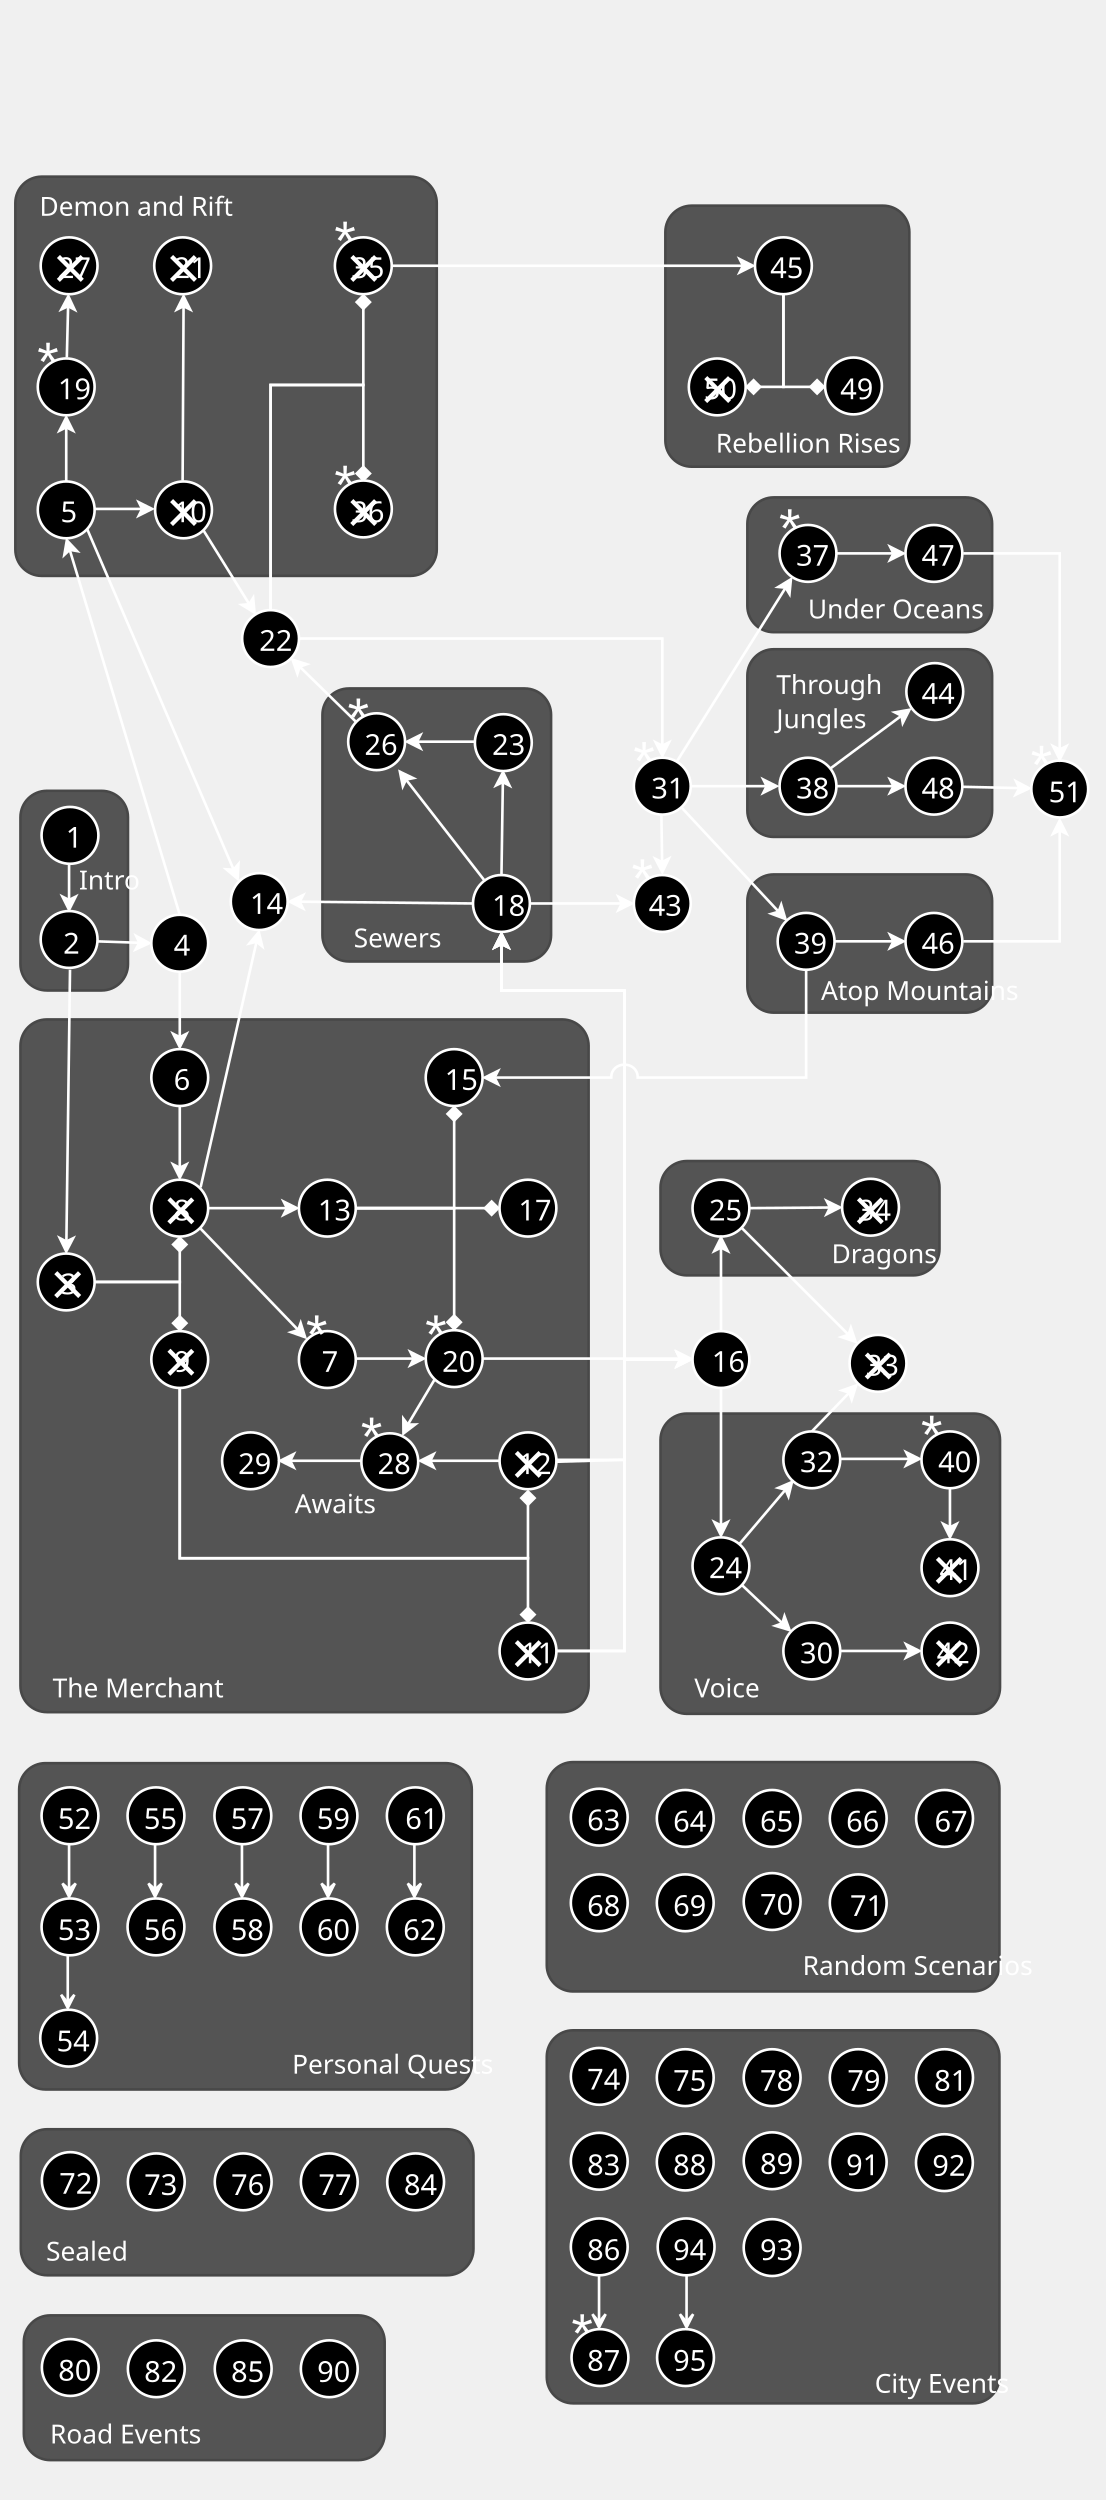
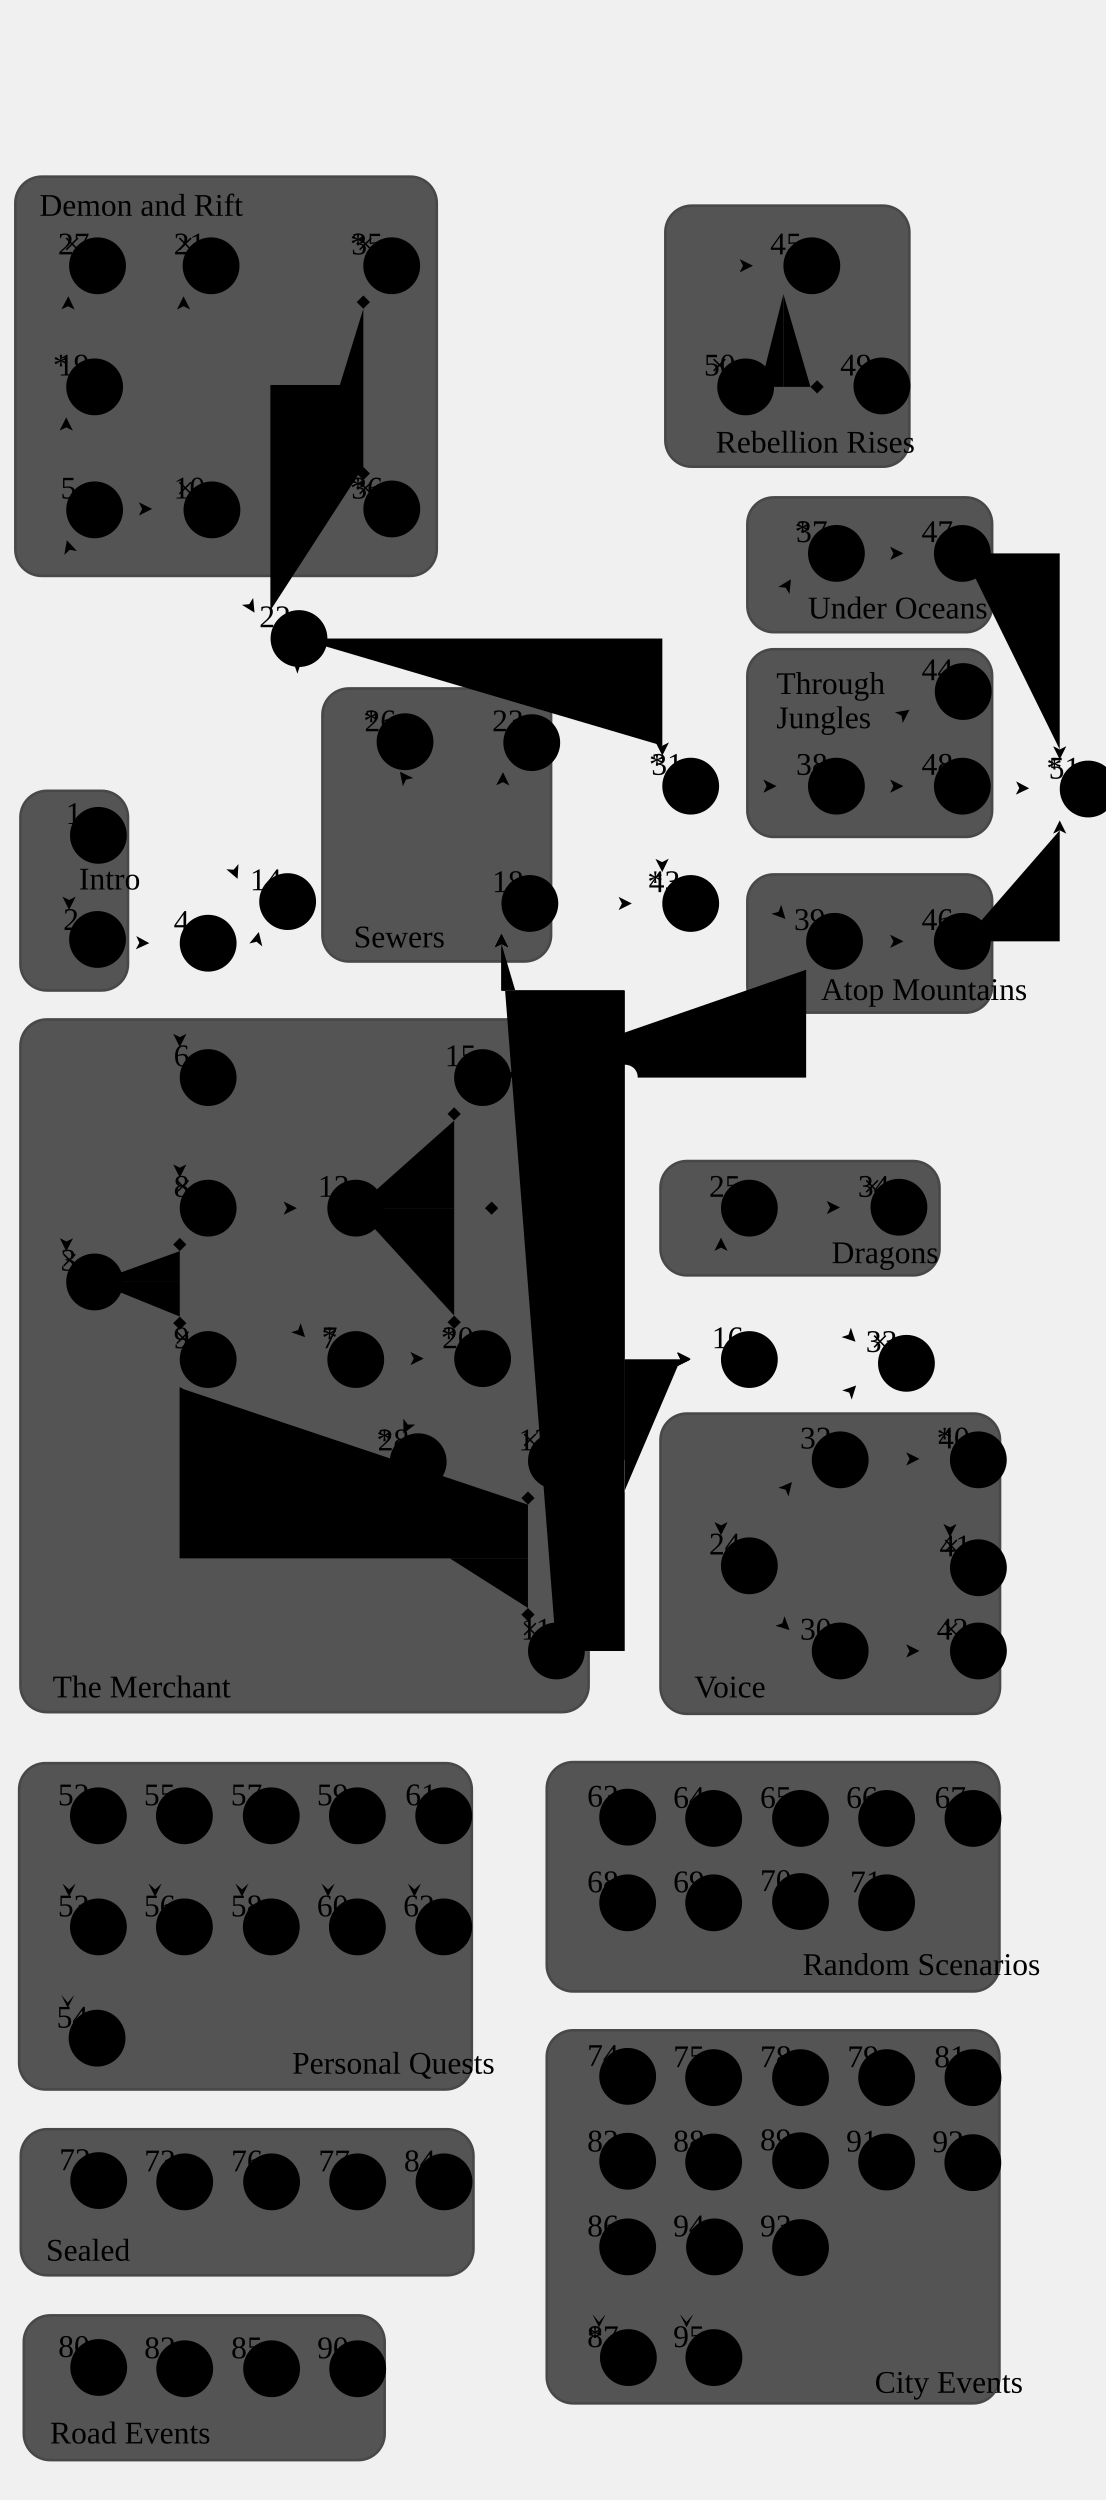
<svg xmlns="http://www.w3.org/2000/svg" version="1.1" width="420pt" viewBox="0 -60 420 950" style="width:100%;">
-   <style>
-         text { font-family: Arial, sans-serif; fill: #fff; }
-         text.label { font-family: 'Pirata One', 'Nyala', sans-serif; font-size: 10px; }
- 
-         circle.node { fill: #000; stroke:#fff; transform: translate(-10.8px, 0); }
-         circle.node + text {
-         font-family: 'Pirata One', 'Nyala', sans-serif; font-size: 11px; transform: translate(0px, 9px);
-         }
-         circle.node ~ .blocked { font-size: 23px; transform: translate(-4px, 13px); }
-         circle.node ~ .required { font-size: 21px; transform: translate(-6px, 2px); }
- 
-         .line { fill: none; }
-         .arrow { fill: #fff; }
-         .line, .arrow { stroke: #fff; }
- 
-         .scenario { cursor: pointer; }
-     </style>
  <g id="chapter1" class="chapter">
    <rect width="40.843" height="75.852" x="7.78" y="240.521" rx="10" ry="10" stroke="#000" fill="#111" opacity="0.7" />
    <text class="label" x="30" y="278">Intro</text>
  </g>
  <g id="chapter2" class="chapter">
    <rect width="215.886" height="263.212" x="7.78" y="327.394" rx="10" ry="10" stroke="#000" fill="#111" opacity="0.7" />
    <text class="label" x="20" y="585">The Merchant</text>
    <text class="label" x="112" y="515">Awaits</text>
  </g>
  <g id="chapter3" class="chapter">
    <rect width="160.131" height="151.703" x="5.835" y="7.131" rx="10" ry="10" stroke="#000" fill="#111" opacity="0.7" />
    <text class="label" x="15" y="22">Demon and Rift</text>
  </g>
  <g id="chapter4" class="chapter">
    <rect width="86.873" height="103.729" x="122.53" y="201.623" rx="10" ry="10" stroke="#000" fill="#111" opacity="0.7" />
    <text class="label" x="134.403" y="300">Sewers</text>
  </g>
  <g id="chapter5" class="chapter">
    <rect width="92.708" height="99.191" x="252.839" y="18.153" rx="10" ry="10" stroke="#000" fill="#111" opacity="0.7" />
    <text class="label" x="272" y="112">Rebellion Rises</text>
  </g>
  <g id="chapter6" class="chapter">
    <rect width="93" height="51.216" x="284" y="129.013" rx="10" ry="10" stroke="#000" fill="#111" opacity="0.7" />
    <text class="label" x="307" y="175">Under Oceans</text>
  </g>
  <g id="chapter7" class="chapter">
    <rect width="93" height="71.314" x="284" y="186.712" rx="10" ry="10" stroke="#000" fill="#111" opacity="0.7" />
    <text class="label" x="295" y="203.716">Through</text>
    <text class="label" x="295" y="216.716">Jungles</text>
  </g>
  <g id="chapter8" class="chapter">
    <rect width="93" height="52.513" x="284" y="272.288" rx="10" ry="10" stroke="#000" fill="#111" opacity="0.7" />
    <text class="label" x="312" y="320">Atop Mountains</text>
  </g>
  <g id="chapter9" class="chapter">
    <rect width="106" height="43.436" x="251" y="381.203" rx="10" ry="10" stroke="#000" fill="#111" opacity="0.7" />
    <text class="label" x="316" y="420">Dragons</text>
  </g>
  <g id="chapter10" class="chapter">
    <rect width="129" height="114.102" x="251" y="477.153" rx="10" ry="10" stroke="#000" fill="#111" opacity="0.7" />
    <text class="label" x="263.839" y="585">Voice</text>
  </g>
  <g id="edge46-51" class="edge edge46">
    <path class="line" d="M 366.017 297.704 L 402.691 297.704 L 402.691 255.543" />
    <path class="arrow" d="M 402.691 251.768 L 405.208 256.802 L 402.691 255.543 L 400.174 256.802 L 402.691 251.768 Z" />
  </g>
  <g id="edge1-2" class="edge edge1">
    <path class="line" d="M 26.247 268.221 L 26.247 281.977" />
    <path class="arrow" d="M 26.247 285.752 L 23.73 280.719 L 26.247 281.977 L 28.764 280.719 L 26.247 285.752 Z" />
  </g>
  <g id="node1" class="scenario">
    <circle cx="37.393" cy="257.435" r="10.8" class="node" />
    <text x="25" y="253.12">1</text>
  </g>
  <g id="edge2-4" class="edge edge2">
    <path class="line" d="M 37.033 297.718 L 52.954 298.265" />
    <path class="arrow" d="M 56.722 298.394 L 51.609 300.738 L 52.954 298.265 L 51.782 295.705 L 56.722 298.394 Z" />
  </g>
  <g id="edge2-3" class="edge edge2">
    <path class="line" d="M 26.606 308.49 L 25.226 411.773" />
    <path class="arrow" d="M 25.175 415.548 L 22.73 410.486 L 25.226 411.773 L 27.764 410.551 L 25.175 415.548 Z" />
  </g>
  <g id="node2" class="scenario">
    <circle cx="37.06" cy="296.998" r="10.8" class="node" />
    <text x="24" y="293.389">2</text>
  </g>
  <g id="edge4-6" class="edge edge4">
    <path class="line" d="M 68.314 309.209 L 68.314 334.111" />
    <path class="arrow" d="M 68.314 337.886 L 65.797 332.853 L 68.314 334.111 L 70.83 332.853 L 68.314 337.886 Z" />
  </g>
  <g id="node4" class="scenario">
    <circle cx="79.1" cy="298.423" r="10.8" class="node" />
    <text x="66" y="294.108">4</text>
  </g>
  <g id="edge3-8" class="edge edge3">
    <path class="line" d="M 35.955 427.14 L 68.314 427.14 L 68.314 415.426" />
    <path class="arrow" d="M 68.314 410.392 L 70.83 412.909 L 68.314 415.426 L 65.797 412.909 L 68.314 410.392 Z" />
  </g>
  <g id="edge3-9" class="edge edge3">
    <path class="line" d="M 35.955 427.14 L 68.314 427.14 L 68.314 440.292" />
    <path class="arrow" d="M 68.314 445.326 L 65.797 442.809 L 68.314 440.292 L 70.83 442.809 L 68.314 445.326 Z" />
  </g>
  <g id="node3" class="scenario">
    <circle cx="35.955" cy="427.14" r="10.8" class="node" />
    <text x="23" y="422.825">3</text>
    <text x="23" y="422.825" class="blocked">×</text>
  </g>
  <g id="edge8-7" class="edge edge8">
    <path class="line" d="M 75.828 406.473 L 113.314 445.412" />
    <path class="arrow" d="M 115.932 448.13 L 110.632 446.253 L 113.314 445.412 L 114.256 442.759 L 115.932 448.13 Z" />
  </g>
  <g id="edge8-14" class="edge edge8">
    <path class="line" d="M 76.224 391.185 L 97.494 297.855" />
    <path class="arrow" d="M 98.336 294.173 L 99.673 299.638 L 97.494 297.855 L 94.762 298.523 L 98.336 294.173 Z" />
  </g>
  <g id="edge8-13" class="edge edge8">
    <path class="line" d="M 79.1 399.095 L 109.036 399.095" />
    <path class="arrow" d="M 112.811 399.095 L 107.777 401.612 L 109.036 399.095 L 107.777 396.579 L 112.811 399.095 Z" />
  </g>
  <g id="node8" class="scenario">
    <circle cx="79.1" cy="399.095" r="10.8" class="node" />
    <text x="66" y="394.781">8</text>
    <text x="66" y="394.781" class="blocked">×</text>
  </g>
  <g id="edge9-12" class="edge edge9">
    <path class="line" d="M 68.314 467.409 L 68.314 532.127 L 200.626 532.127 L 200.626 511.784" />
    <path class="arrow" d="M 200.626 506.751 L 203.143 509.267 L 200.626 511.784 L 198.11 509.267 L 200.626 506.751 Z" />
  </g>
  <g id="edge9-11" class="edge edge9">
    <path class="line" d="M 68.314 467.05 L 68.314 532.127 L 200.626 532.127 L 200.626 551.032" />
    <path class="arrow" d="M 200.626 556.066 L 198.11 553.549 L 200.626 551.032 L 203.143 553.549 L 200.626 556.066 Z" />
  </g>
  <g id="node9" class="scenario">
    <circle cx="79.1" cy="456.623" r="10.8" class="node" />
    <text x="66" y="452.308">9</text>
    <text x="66" y="452.308" class="blocked">×</text>
  </g>
  <g id="edge5-10" class="edge edge5">
    <path class="line" d="M 35.955 133.391 L 54.025 133.391" />
    <path class="arrow" d="M 57.801 133.391 L 52.767 135.908 L 54.025 133.391 L 52.767 130.875 L 57.801 133.391 Z" />
  </g>
  <g id="edge5-19" class="edge edge5">
    <path class="line" d="M 25.168 122.965 L 25.168 102.377" />
    <path class="arrow" d="M 25.168 98.602 L 27.685 103.635 L 25.168 102.377 L 22.651 103.635 L 25.168 98.602 Z" />
  </g>
  <g id="edge5-14" class="edge edge5">
    <path class="line" d="M 33.078 140.942 L 88.793 270.486" />
    <path class="arrow" d="M 90.289 273.952 L 85.989 270.328 L 88.793 270.486 L 90.613 268.336 L 90.289 273.952 Z" />
  </g>
  <g id="node5" class="scenario">
    <circle cx="35.955" cy="133.751" r="10.8" class="node" />
    <text x="23" y="129.436">5</text>
  </g>
  <g id="edge6-8" class="edge edge6">
    <path class="line" d="M 68.314 360.265 L 68.314 383.729" />
    <path class="arrow" d="M 68.314 387.504 L 65.797 382.47 L 68.314 383.729 L 70.83 382.47 L 68.314 387.504 Z" />
  </g>
  <g id="node6" class="scenario">
    <circle cx="79.1" cy="349.478" r="10.8" class="node" />
    <text x="66" y="345.164">6</text>
  </g>
  <g id="edge10-21" class="edge edge10">
    <path class="line" d="M 69.392 122.605 L 69.752 56.355" />
    <path class="arrow" d="M 69.752 52.58 L 72.269 57.614 L 69.752 56.355 L 67.235 57.614 L 69.752 52.58 Z" />
  </g>
  <g id="edge10-22" class="edge edge10">
    <path class="line" d="M 76.943 140.942 L 94.726 169.59" />
    <path class="arrow" d="M 96.718 172.805 L 91.921 169.849 L 94.726 169.59 L 96.2 167.196 L 96.718 172.805 Z" />
  </g>
  <g id="node10" class="scenario">
    <circle cx="80.538" cy="133.751" r="10.8" class="node" />
    <text x="66" y="129.436">10</text>
    <text x="67" y="129.436" class="blocked">×</text>
  </g>
  <g id="edge19-27" class="edge edge19">
    <path class="line" d="M 25.391 75.864 L 25.88 56.355" />
    <path class="arrow" d="M 25.974 52.58 L 28.361 57.671 L 25.88 56.355 L 23.327 57.549 L 25.974 52.58 Z" />
  </g>
  <g id="node19" class="scenario">
    <circle cx="35.955" cy="87.01" r="10.8" class="node" />
    <text x="22" y="82.695">19</text>
    <text x="20.135" y="82.695" class="required">*</text>
  </g>
  <g id="node14" class="scenario">
    <circle cx="109.302" cy="282.603" r="10.8" class="node" />
    <text x="95" y="278.288">14</text>
  </g>
  <g id="edge7-20" class="edge edge7">
    <path class="line" d="M 135.189 456.263 L 157.215 456.263" />
    <path class="arrow" d="M 160.99 456.263 L 155.956 458.78 L 157.215 456.263 L 155.956 453.746 L 160.99 456.263 Z" />
  </g>
  <g id="node7" class="scenario">
    <circle cx="135.189" cy="456.623" r="10.8" class="node" />
    <text x="122.245" y="452.308">7</text>
    <text x="122.245" y="452.308" class="required">*</text>
  </g>
  <g id="edge13-20" class="edge edge13">
    <path class="line" d="M 135.189 399.095 L 172.582 399.095 L 172.582 439.933" />
    <path class="arrow" d="M 172.582 444.966 L 170.065 442.449 L 172.582 439.933 L 175.099 442.449 L 172.582 444.966 Z" />
  </g>
  <g id="edge13-17" class="edge edge13">
    <path class="line" d="M 135.189 399.095 L 184.296 399.095" />
    <path class="arrow" d="M 189.329 399.095 L 186.813 401.612 L 184.296 399.095 L 186.813 396.579 L 189.329 399.095 Z" />
  </g>
  <g id="node13" class="scenario">
    <circle cx="135.189" cy="399.095" r="10.8" class="node" />
    <text x="120.8" y="394.781">13</text>
  </g>
  <g id="edge20-28" class="edge edge20">
    <path class="line" d="M 165.391 463.814 L 154.971 481.338" />
    <path class="arrow" d="M 153.31 484.725 L 153.267 479.094 L 154.971 481.338 L 157.783 481.309 L 153.31 484.725 Z" />
  </g>
  <g id="edge20-16" class="edge edge20">
    <path class="line" d="M 183.368 456.263 L 258.607 456.263" />
    <path class="arrow" d="M 262.382 456.263 L 257.348 458.78 L 258.607 456.263 L 257.348 453.746 L 262.382 456.263 Z" />
  </g>
  <g id="node20" class="scenario">
    <circle cx="183.395" cy="456.277" r="10.8" class="node" />
    <text x="168" y="452.308">20</text>
    <text x="167.548" y="452.308" class="required">*</text>
  </g>
  <g id="edge20-18" class="edge edge20">
    <path class="line" d="M 237.3 456.623 L 237.3 316.4 L 190.559 316.4 L 190.559 298.689" />
    <path class="arrow" d="M 190.559 294.914 L 193.076 299.947 L 190.559 298.689 L 188.042 299.947 L 190.559 294.914 Z" />
  </g>
  <g id="edge11-18" class="edge edge11">
    <path class="line" d="M 211.413 567.363 L 237.3 567.363 L 237.3 316.4 L 190.559 316.4 L 190.559 298.689" />
    <path class="arrow" d="M 190.559 294.914 L 193.076 299.947 L 190.559 298.689 L 188.042 299.947 L 190.559 294.914 Z" />
  </g>
  <g id="edge11-16" class="edge edge11">
    <path class="line" d="M 211.413 567.363 L 237.3 567.363 L 237.3 456.623 L 258.607 456.623" />
    <path class="arrow" d="M 262.382 456.623 L 257.348 459.14 L 258.607 456.623 L 257.348 454.106 L 262.382 456.623 Z" />
  </g>
  <g id="node11" class="scenario">
    <circle cx="211.44" cy="567.376" r="10.8" class="node" />
    <text x="198" y="563.048">11</text>
    <text x="198" y="563.048" class="blocked">×</text>
  </g>
  <g id="edge12-28" class="edge edge12">
    <path class="line" d="M 189.84 495.094 L 163.5 495.094" />
    <path class="arrow" d="M 159.724 495.094 L 164.758 492.577 L 163.5 495.094 L 164.758 497.611 L 159.724 495.094 Z" />
  </g>
  <g id="edge12-16" class="edge edge12">
    <path class="line" d="M 211.413 495.454 L 211.413 494.735 L 237.3 494.735 L 237.3 456.623 L 258.607 456.623" />
    <path class="arrow" d="M 262.382 456.623 L 257.348 459.14 L 258.607 456.623 L 257.348 454.106 L 262.382 456.623 Z" />
  </g>
  <g id="edge12-18" class="edge edge12">
    <path class="line" d="M 211.413 495.454 L 237.3 494.735 L 237.3 316.4 L 190.559 316.4 L 190.559 298.689" />
    <path class="arrow" d="M 190.559 294.914 L 193.076 299.947 L 190.559 298.689 L 188.042 299.947 L 190.559 294.914 Z" />
  </g>
  <g id="node12" class="scenario">
    <circle cx="211.44" cy="495.108" r="10.8" class="node" />
    <text x="197" y="491.139">12</text>
    <text x="198" y="491.139" class="blocked">×</text>
  </g>
  <g id="edge18-43" class="edge edge18">
    <path class="line" d="M 201.345 283.322 L 236.315 283.322" />
    <path class="arrow" d="M 240.09 283.322 L 235.056 285.839 L 236.315 283.322 L 235.056 280.805 L 240.09 283.322 Z" />
  </g>
  <g id="edge23-26" class="edge edge23">
    <path class="line" d="M 180.492 221.84 L 158.466 221.84" />
    <path class="arrow" d="M 154.691 221.84 L 159.724 219.323 L 158.466 221.84 L 159.724 224.356 L 154.691 221.84 Z" />
  </g>
  <g id="edge18-23" class="edge edge18">
    <path class="line" d="M 190.559 272.176 L 191.084 237.207" />
    <path class="arrow" d="M 191.142 233.431 L 193.579 238.501 L 191.084 237.207 L 188.546 238.422 L 191.142 233.431 Z" />
  </g>
  <g id="edge18-14" class="edge edge18">
    <path class="line" d="M 179.773 283.322 L 113.882 282.646" />
    <path class="arrow" d="M 110.107 282.61 L 115.162 280.143 L 113.882 282.646 L 115.112 285.177 L 110.107 282.61 Z" />
  </g>
  <g id="node18" class="scenario">
    <circle cx="201.345" cy="283.322" r="10.8" class="node" />
    <text x="187" y="279">18</text>
  </g>
  <g id="node28" class="scenario">
    <circle cx="158.919" cy="495.454" r="10.8" class="node" />
    <text x="143.5" y="491.139">28</text>
    <text x="143.099" y="491.139" class="required">*</text>
  </g>
  <g id="node17" class="scenario">
    <circle cx="211.413" cy="399.095" r="10.8" class="node" />
    <text x="197" y="394.781">17</text>
  </g>
  <g id="node43" class="scenario">
    <circle cx="262.468" cy="283.322" r="10.8" class="node" />
    <text x="246.5" y="279">43</text>
    <text x="246" y="279" class="required">*</text>
  </g>
  <g id="edge26-22" class="edge edge26">
    <path class="line" d="M 135.189 214.196 L 113.875 193.335" />
    <path class="arrow" d="M 111.171 190.696 L 116.529 192.407 L 113.875 193.335 L 113.02 196.017 L 111.171 190.696 Z" />
  </g>
  <g id="node26" class="scenario">
    <circle cx="153.913" cy="221.853" r="10.8" class="node" />
    <text x="138.5" y="217.885">26</text>
    <text x="138.065" y="217.885" class="required">*</text>
  </g>
  <g id="node27" class="scenario">
    <circle cx="37.06" cy="41" r="10.8" class="node" />
    <text x="22" y="36.674">27</text>
    <text x="24" y="36.674" class="blocked">×</text>
  </g>
  <g id="node21" class="scenario">
    <circle cx="80.206" cy="41" r="10.8" class="node" />
    <text x="66" y="36.674">21</text>
    <text x="67" y="36.674" class="blocked">×</text>
  </g>
  <g id="edge22-35" class="edge edge22">
    <path class="line" d="M 102.83 171.863 L 102.83 86.291 L 138.065 86.291 L 138.065 57.319" />
    <path class="arrow" d="M 138.065 52.285 L 140.582 54.802 L 138.065 57.319 L 135.549 54.802 L 138.065 52.285 Z" />
  </g>
  <g id="node22" class="scenario">
    <circle cx="113.616" cy="182.649" r="10.8" class="node" />
    <text x="98.5" y="178.335">22</text>
  </g>
  <g id="edge31-43" class="edge edge31">
    <path class="line" d="M 251.322 249.525 L 251.61 267.595" />
    <path class="arrow" d="M 251.667 271.371 L 249.072 266.38 L 251.61 267.595 L 254.105 266.301 L 251.667 271.371 Z" />
  </g>
  <g id="edge31-38" class="edge edge31">
    <path class="line" d="M 262.109 238.738 L 291.325 238.738" />
    <path class="arrow" d="M 295.101 238.738 L 290.067 241.255 L 291.325 238.738 L 290.067 236.221 L 295.101 238.738 Z" />
  </g>
  <g id="edge31-39" class="edge edge31">
    <path class="line" d="M 258.722 246.583 L 295.877 286.443" />
    <path class="arrow" d="M 298.452 289.204 L 293.181 287.241 L 295.877 286.443 L 296.862 283.804 L 298.452 289.204 Z" />
  </g>
  <g id="edge31-37" class="edge edge31">
    <path class="line" d="M 257.053 229.599 L 298.538 163.313" />
    <path class="arrow" d="M 300.544 160.113 L 300.005 165.715 L 298.538 163.313 L 295.741 163.047 L 300.544 160.113 Z" />
  </g>
  <g id="node31" class="scenario">
    <circle cx="262.468" cy="238.738" r="10.8" class="node" />
    <text x="247.5" y="234.424">31</text>
    <text x="246.648" y="234.424" class="required">*</text>
  </g>
  <g id="edge35-45" class="edge edge35">
    <path class="line" d="M 148.852 40.988 L 282.337 40.988" />
    <path class="arrow" d="M 286.112 40.988 L 281.078 43.505 L 282.337 40.988 L 281.078 38.471 L 286.112 40.988 Z" />
  </g>
  <g id="edge22-31" class="edge edge22">
    <path class="line" d="M 113.616 182.649 L 251.682 182.649 L 251.682 223.371" />
    <path class="arrow" d="M 251.682 227.146 L 249.165 222.113 L 251.682 223.371 L 254.199 222.113 L 251.682 227.146 Z" />
  </g>
  <g id="edge22-36" class="edge edge22">
    <path class="line" d="M 102.83 171.863 L 102.83 86.291 L 138.065 86.291 L 138.065 117.42" />
    <path class="arrow" d="M 138.065 122.454 L 135.549 119.937 L 138.065 117.42 L 140.582 119.937 L 138.065 122.454 Z" />
  </g>
  <g id="node35" class="scenario">
    <circle cx="148.852" cy="40.988" r="10.8" class="node" />
    <text x="133.5" y="36.674">35</text>
    <text x="135.5" y="36.674" class="blocked">×</text>
    <text x="133.032" y="36.674" class="required">*</text>
  </g>
  <g id="node36" class="scenario">
    <circle cx="148.879" cy="133.405" r="10.8" class="node" />
    <text x="133.5" y="129.436">36</text>
    <text x="135.5" y="129.436" class="blocked">×</text>
    <text x="133.032" y="129.436" class="required">*</text>
  </g>
  <g id="edge45-50" class="edge edge45">
    <path class="line" d="M 297.704 51.775 L 297.704 87.01 L 288.866 87.01" />
    <path class="arrow" d="M 283.832 87.01 L 286.349 84.493 L 288.866 87.01 L 286.349 89.527 L 283.832 87.01 Z" />
  </g>
  <g id="edge45-49" class="edge edge45">
    <path class="line" d="M 297.704 51.775 L 297.704 87.01 L 307.979 87.01" />
    <path class="arrow" d="M 313.013 87.01 L 310.496 89.527 L 307.979 87.01 L 310.496 84.493 L 313.013 87.01 Z" />
  </g>
  <g id="node45" class="scenario">
    <circle cx="308.49" cy="40.988" r="10.8" class="node" />
    <text x="292.67" y="36.674">45</text>
  </g>
  <g id="node49" class="scenario">
    <circle cx="335.124" cy="86.664" r="10.8" class="node" />
    <text x="319.276" y="82.695">49</text>
  </g>
  <g id="node50" class="scenario">
    <circle cx="283.349" cy="87.024" r="10.8" class="node" />
    <text x="267.502" y="82.695">50</text>
    <text x="270" y="82.695" class="blocked">×</text>
  </g>
  <g id="node29" class="scenario">
    <circle cx="106" cy="495.108" r="10.8" class="node" />
    <text x="90.5" y="491.139">29</text>
  </g>
  <g id="edge37-47" class="edge edge37">
    <path class="line" d="M 317.838 150.29 L 332.22 150.29 L 330.063 150.29 L 339.504 150.29" />
    <path class="arrow" d="M 343.28 150.29 L 338.246 152.807 L 339.504 150.29 L 338.246 147.773 L 343.28 150.29 Z" />
  </g>
  <g id="node37" class="scenario">
    <circle cx="317.838" cy="150.29" r="10.8" class="node" />
    <text x="302.5" y="145.975">37</text>
    <text x="302" y="145.975" class="required">*</text>
  </g>
  <g id="edge38-48" class="edge edge38">
    <path class="line" d="M 317.479 238.738 L 339.504 238.738" />
    <path class="arrow" d="M 343.28 238.738 L 338.246 241.255 L 339.504 238.738 L 338.246 236.221 L 343.28 238.738 Z" />
  </g>
  <g id="edge38-44" class="edge edge38">
    <path class="line" d="M 315.285 232.216 L 342.553 211.966" />
    <path class="arrow" d="M 345.581 209.716 L 343.042 214.735 L 342.553 211.966 L 340.037 210.694 L 345.581 209.716 Z" />
  </g>
  <g id="node38" class="scenario">
    <circle cx="317.838" cy="238.738" r="10.8" class="node" />
    <text x="302.5" y="234.424">38</text>
  </g>
  <g id="edge39-46" class="edge edge39">
    <path class="line" d="M 317.119 297.704 L 339.504 297.704" />
    <path class="arrow" d="M 343.28 297.704 L 338.246 300.22 L 339.504 297.704 L 338.246 295.187 L 343.28 297.704 Z" />
  </g>
  <g id="edge39-15" class="edge edge39">
    <path class="line" d="M 306.333 308.49 L 306.333 349.478 L 242.334 349.478 C 242.334 342.934 232.266 342.934 232.266 349.478 L 187.949 349.478" />
    <path class="arrow" d="M 184.174 349.478 L 189.207 346.961 L 187.949 349.478 L 189.207 351.995 L 184.174 349.478 Z" />
  </g>
  <g id="node39" class="scenario">
    <circle cx="317.119" cy="297.704" r="10.8" class="node" />
    <text x="301.7" y="293.389">39</text>
  </g>
  <g id="node15" class="scenario">
    <circle cx="183.368" cy="349.478" r="10.8" class="node" />
    <text x="169" y="345.164">15</text>
  </g>
  <g id="edge13-15" class="edge edge13">
    <path class="line" d="M 135.189 399.095 L 172.582 399.095 L 172.582 365.809" />
    <path class="arrow" d="M 172.582 360.775 L 175.099 363.292 L 172.582 365.809 L 170.065 363.292 L 172.582 360.775 Z" />
  </g>
  <g id="edge28-29" class="edge edge28">
    <path class="line" d="M 137.346 495.094 L 110.287 495.094" />
    <path class="arrow" d="M 106.512 495.094 L 111.545 492.577 L 110.287 495.094 L 111.545 497.611 L 106.512 495.094 Z" />
  </g>
  <g id="node23" class="scenario">
    <circle cx="202.065" cy="222.199" r="10.8" class="node" />
    <text x="187" y="217.885">23</text>
  </g>
  <g id="edge48-51" class="edge edge48">
    <path class="line" d="M 365.658 238.983 L 387.324 239.472" />
    <path class="arrow" d="M 391.099 239.558 L 386.015 241.96 L 387.324 239.472 L 386.123 236.926 L 391.099 239.558 Z" />
  </g>
  <g id="node48" class="scenario">
    <circle cx="365.685" cy="238.752" r="10.8" class="node" />
    <text x="350.197" y="234.424">48</text>
  </g>
  <g id="node44" class="scenario">
    <circle cx="366.017" cy="202.784" r="10.8" class="node" />
    <text x="350.197" y="198.469">44</text>
  </g>
  <g id="node51" class="scenario">
    <circle cx="413.505" cy="239.83" r="10.8" class="node" />
    <text x="398.5" y="235.862">51</text>
    <text x="397.657" y="235.862" class="required">*</text>
  </g>
  <g id="node46" class="scenario">
    <circle cx="365.685" cy="297.717" r="10.8" class="node" />
    <text x="350.197" y="293.389">46</text>
  </g>
  <g id="edge47-51" class="edge edge47">
    <path class="line" d="M 366.017 150.29 L 402.691 150.29 L 402.691 224.809" />
    <path class="arrow" d="M 402.691 228.585 L 400.174 223.551 L 402.691 224.809 L 405.208 223.551 L 402.691 228.585 Z" />
  </g>
  <g id="node47" class="scenario">
    <circle cx="365.685" cy="150.304" r="10.8" class="node" />
    <text x="350.197" y="145.975">47</text>
  </g>
  <g id="node16" class="scenario">
    <circle cx="284.76" cy="456.623" r="10.8" class="node" />
    <text x="270.5" y="452.308">16</text>
  </g>
  <g id="node24" class="scenario">
    <circle cx="284.76" cy="535" r="10.8" class="node" />
    <text x="269.4" y="530.689">24</text>
  </g>
  <g id="edge16-24" class="edge edge16">
    <path class="line" d="M 273.974 467.05 L 273.974 519.637" />
    <path class="arrow" d="M 273.974 523.412 L 271.457 518.378 L 273.974 519.637 L 276.49 518.378 L 273.974 523.412 Z" />
  </g>
  <g id="node25" class="scenario">
    <circle cx="284.76" cy="399.095" r="10.8" class="node" />
    <text x="269.4" y="394.781">25</text>
  </g>
  <g id="edge16-25" class="edge edge16">
    <path class="line" d="M 273.974 445.477 L 273.974 414.103" />
    <path class="arrow" d="M 273.974 410.328 L 276.49 415.361 L 273.974 414.103 L 271.457 415.361 L 273.974 410.328 Z" />
  </g>
  <g id="node30" class="scenario">
    <circle cx="319.276" cy="567.363" r="10.8" class="node" />
    <text x="304" y="563.048">30</text>
  </g>
  <g id="edge24-30" class="edge edge24">
    <path class="line" d="M 281.912 542.302 L 297.294 556.842" />
    <path class="arrow" d="M 300.034 559.431 L 294.648 557.806 L 297.294 556.842 L 298.106 554.146 L 300.034 559.431 Z" />
  </g>
  <g id="node32" class="scenario">
    <circle cx="319.276" cy="494.735" r="10.8" class="node" />
    <text x="304" y="490.42">32</text>
  </g>
  <g id="edge24-32" class="edge edge24">
    <path class="line" d="M 280.934 526.763 L 298.509 506.053" />
    <path class="arrow" d="M 300.947 503.177 L 299.609 508.642 L 298.509 506.053 L 295.776 505.384 L 300.947 503.177 Z" />
  </g>
  <g id="node42" class="scenario">
    <circle cx="371.797" cy="567.376" r="10.8" class="node" />
    <text x="355.95" y="563.048">42</text>
    <text x="358" y="563.048" class="blocked">×</text>
  </g>
  <g id="edge30-42" class="edge edge30">
    <path class="line" d="M 319.276 567.363 L 345.617 567.363" />
    <path class="arrow" d="M 349.392 567.363 L 344.358 569.88 L 345.617 567.363 L 344.358 564.846 L 349.392 567.363 Z" />
  </g>
  <g id="node40" class="scenario">
    <circle cx="371.77" cy="494.735" r="10.8" class="node" />
    <text x="356.5" y="490.42">40</text>
    <text x="355.95" y="490.42" class="required">*</text>
  </g>
  <g id="edge32-40" class="edge edge32">
    <path class="line" d="M 319.276 494.375 L 345.617 494.375" />
    <path class="arrow" d="M 349.392 494.375 L 344.358 496.892 L 345.617 494.375 L 344.358 491.858 L 349.392 494.375 Z" />
  </g>
  <g id="node33" class="scenario">
    <circle cx="344.445" cy="458.061" r="10.8" class="node" />
    <text x="329" y="453.746">33</text>
    <text x="331" y="453.746" class="blocked">×</text>
  </g>
  <g id="edge25-33" class="edge edge25">
    <path class="line" d="M 281.603 406.365 L 322.433 447.195" />
    <path class="arrow" d="M 325.101 449.863 L 319.765 448.087 L 322.433 447.195 L 323.325 444.528 L 325.101 449.863 Z" />
  </g>
  <g id="edge32-33" class="edge edge32">
    <path class="line" d="M 308.49 483.948 L 322.714 469.2" />
    <path class="arrow" d="M 325.331 466.481 L 323.648 471.853 L 322.714 469.2 L 320.031 468.358 L 325.331 466.481 Z" />
  </g>
  <g id="node41" class="scenario">
    <circle cx="371.797" cy="535.736" r="10.8" class="node" />
    <text x="357" y="531.408">41</text>
    <text x="358" y="531.408" class="blocked">×</text>
  </g>
  <g id="edge40-41" class="edge edge40">
    <path class="line" d="M 360.984 505.161 L 360.984 520.356" />
    <path class="arrow" d="M 360.984 524.131 L 358.467 519.097 L 360.984 520.356 L 363.5 519.097 L 360.984 524.131 Z" />
  </g>
  <g id="node34" class="scenario">
    <circle cx="341.595" cy="398.75" r="10.8" class="node" />
    <text x="326" y="394.781">34</text>
    <text x="328" y="394.781" class="blocked">×</text>
  </g>
  <g id="edge25-34" class="edge edge25">
    <path class="line" d="M 284.76 399.095 L 315.415 398.858" />
    <path class="arrow" d="M 319.19 398.829 L 314.178 401.382 L 315.415 398.858 L 314.135 396.349 L 319.19 398.829 Z" />
  </g>
  <g id="edge4-5" class="edge edge4">
    <path class="line" d="M 68.314 287.636 L 26.491 148.924" />
    <path class="arrow" d="M 25.398 145.307 L 29.26 149.398 L 26.491 148.924 L 24.442 150.851 L 25.398 145.307 Z" />
  </g>
  <g id="edge18-26" class="edge edge18">
    <path class="line" d="M 183.972 274.419 L 154.288 236.243" />
    <path class="arrow" d="M 151.965 233.259 L 157.042 235.689 L 154.288 236.243 L 153.073 238.781 L 151.965 233.259 Z" />
  </g>
  <g>
    <rect opacity="0.7" fill="#111" stroke="#000" ry="10" rx="10" y="610" x="7.28" height="124" width="172" />
    <text y="728" x="111" class="label">Personal Quests</text>
    <g id="node52" class="scenario">
      <circle cx="37.393" cy="630" r="10.8" class="node" />
      <text x="22" y="626">52</text>
    </g>
    <g id="edge52-53" class="edge edge52">
      <path class="line" d="m26.247,640.8l0,19" />
      <path class="arrow" d="m26.247,660.752l-2.517,-5.034l2.517,2.258l2.517,-2.258l-2.517,5.034z" />
    </g>
    <g id="node53" class="scenario">
      <circle cx="37.393" cy="672.219" r="10.8" class="node" />
      <text x="22" y="668.219">53</text>
    </g>
    <g id="edge53-54" class="edge edge53">
      <path class="line" d="m25.747,683l0,19" />
      <path class="arrow" d="m25.747,703l-2.517,-5l2.517,3l2.517,-3l-2.517,5z" />
    </g>
    <g id="node54" class="scenario">
      <circle cx="36.893" cy="714.5" r="10.8" class="node" />
      <text x="21.5" y="710.5">54</text>
    </g>
    <g id="node55" class="scenario">
      <circle cx="70.07" cy="630" r="10.8" class="node" />
      <text x="54.677" y="626">55</text>
    </g>
    <g id="edge55-56" class="edge edge55">
      <path class="line" d="m58.924,640.8l0,19" />
      <path class="arrow" d="m58.924,660.752l-2.517,-5.034l2.517,2.258l2.517,-2.258l-2.517,5.034z" />
    </g>
    <g id="node56" class="scenario">
      <circle cx="70.07" cy="672.219" r="10.8" class="node" />
      <text x="54.677" y="668.219">56</text>
    </g>
    <g id="node57" class="scenario">
      <circle cx="103.086" cy="630" r="10.8" class="node" />
      <text x="87.693" y="626">57</text>
    </g>
    <g id="edge57-58" class="edge edge57">
      <path class="line" d="m91.94,640.8l0,19" />
      <path class="arrow" d="m91.94,660.752l-2.517,-5.034l2.517,2.258l2.517,-2.258l-2.517,5.034z" />
    </g>
    <g id="node58" class="scenario">
      <circle cx="103.086" cy="672.219" r="10.8" class="node" />
      <text x="87.693" y="668.219">58</text>
    </g>
    <g id="node59" class="scenario">
      <circle cx="135.803" cy="630" r="10.8" class="node" />
      <text x="120.41" y="626">59</text>
    </g>
    <g id="edge59-60" class="edge edge59">
      <path class="line" d="m124.657,640.8l0,19" />
      <path class="arrow" d="m124.657,660.752l-2.517,-5.034l2.517,2.258l2.517,-2.258l-2.517,5.034z" />
    </g>
    <g id="node60" class="scenario">
      <circle cx="135.803" cy="672.219" r="10.8" class="node" />
      <text x="120.41" y="668.219">60</text>
    </g>
    <g id="node61" class="scenario">
      <circle cx="168.613" cy="630" r="10.8" class="node" />
      <text x="154" y="626">61</text>
    </g>
    <g id="edge61-62" class="edge edge61">
      <path class="line" d="m157.467,640.8l0,19" />
      <path class="arrow" d="m157.467,660.752l-2.517,-5.034l2.517,2.258l2.517,-2.258l-2.517,5.034z" />
    </g>
    <g id="node62" class="scenario">
      <circle cx="168.613" cy="672.219" r="10.8" class="node" />
      <text x="153.22" y="668.219">62</text>
    </g>
  </g>
  <g>
    <rect stroke="#000" width="172" height="87.15" x="207.776" y="609.601" rx="10" ry="10" fill="#111" opacity="0.7" />
    <text class="label" x="305" y="690.49">Random Scenarios</text>
    <g id="node63" class="scenario">
      <circle cx="238.514" cy="630.517" r="10.8" class="node" />
      <text x="223.121" y="626.517">63</text>
    </g>
    <g id="node68" class="scenario">
      <circle cx="238.514" cy="663.065" r="10.8" class="node" />
      <text x="223.121" y="659.065">68</text>
    </g>
    <g id="node64" class="scenario">
      <circle cx="271.191" cy="631" r="10.8" class="node" />
      <text x="255.798" y="627">64</text>
    </g>
    <g id="node69" class="scenario">
      <circle cx="271.191" cy="663.065" r="10.8" class="node" />
      <text x="255.798" y="659.065">69</text>
    </g>
    <g id="node65" class="scenario">
      <circle cx="304.207" cy="631" r="10.8" class="node" />
      <text x="288.814" y="627">65</text>
    </g>
    <g id="node70" class="scenario">
      <circle cx="304.207" cy="662.582" r="10.8" class="node" />
      <text x="288.814" y="658.582">70</text>
    </g>
    <g id="node66" class="scenario">
      <circle cx="336.924" cy="631" r="10.8" class="node" />
      <text x="321.531" y="627">66</text>
    </g>
    <g id="node71" class="scenario">
      <circle cx="336.924" cy="663.065" r="10.8" class="node" />
      <text x="323" y="659.065">71</text>
    </g>
    <g id="node67" class="scenario">
      <circle cx="369.734" cy="631" r="10.8" class="node" />
      <text x="355.121" y="627">67</text>
    </g>
  </g>
  <g>
    <rect stroke="#000" width="137.104" height="54.984" x="9.061" y="819.85" rx="10" ry="10" fill="#111" opacity="0.7" />
    <text class="label" x="19" y="868.51">Road Events</text>
    <g id="node80" class="scenario">
      <circle cx="37.513" cy="839.646" r="10.8" class="node" />
      <text x="22.12" y="835.646">80</text>
    </g>
    <g id="node82" class="scenario">
      <circle cx="70.19" cy="840.129" r="10.8" class="node" />
      <text x="54.797" y="836.129">82</text>
    </g>
    <g id="node85" class="scenario">
      <circle cx="103.206" cy="840.129" r="10.8" class="node" />
      <text x="87.813" y="836.129">85</text>
    </g>
    <g id="node90" class="scenario">
      <circle cx="135.923" cy="840.129" r="10.8" class="node" />
      <text x="120.53" y="836.129">90</text>
    </g>
  </g>
  <g>
    <rect stroke="#000" width="172" height="55.484" x="7.911" y="749.117" rx="10" ry="10" fill="#111" opacity="0.7" />
    <text class="label" x="17.499" y="799.054">Sealed</text>
    <g id="node72" class="scenario">
      <circle cx="37.513" cy="768.618" r="10.8" class="node" />
      <text x="22.5" y="764.618">72</text>
    </g>
    <g id="node73" class="scenario">
      <circle cx="70.19" cy="769.101" r="10.8" class="node" />
      <text x="54.797" y="765.101">73</text>
    </g>
    <g id="node76" class="scenario">
      <circle cx="103.206" cy="769.101" r="10.8" class="node" />
      <text x="87.813" y="765.101">76</text>
    </g>
    <g id="node77" class="scenario">
      <circle cx="135.923" cy="769.101" r="10.8" class="node" />
      <text x="121" y="765.101">77</text>
    </g>
    <g id="node84" class="scenario">
      <circle cx="168.733" cy="769.101" r="10.8" class="node" />
      <text x="153.5" y="765.101">84</text>
    </g>
  </g>
  <g>
    <rect width="172" height="141.745" x="207.776" y="711.521" rx="10" ry="10" fill="#111" opacity="0.7" stroke="#000" />
    <text class="label" x="332.396" y="849.265">City Events</text>
    <g id="node74" class="scenario">
      <circle cx="238.514" cy="729.021" r="10.8" class="node" />
      <text x="223.121" y="725.021">74</text>
    </g>
    <g id="node75" class="scenario">
      <circle cx="271.191" cy="729.504" r="10.8" class="node" />
      <text x="255.798" y="725.504">75</text>
    </g>
    <g id="node83" class="scenario">
      <circle cx="238.514" cy="761.273" r="10.8" class="node" />
      <text x="223.121" y="757.569">83</text>
    </g>
    <g id="node88" class="scenario">
      <circle cx="271.191" cy="761.569" r="10.8" class="node" />
      <text x="255.798" y="757.569">88</text>
    </g>
    <g id="node78" class="scenario">
      <circle cx="304.207" cy="729.504" r="10.8" class="node" />
      <text x="288.814" y="725.504">78</text>
    </g>
    <g id="node89" class="scenario">
      <circle cx="304.207" cy="761.085" r="10.8" class="node" />
      <text x="288.814" y="757.085">89</text>
    </g>
    <g id="node79" class="scenario">
      <circle cx="336.924" cy="729.504" r="10.8" class="node" />
      <text x="322" y="725.504">79</text>
    </g>
    <g class="scenario" id="node91">
      <circle cx="336.924" cy="761.569" r="10.8" class="node" />
      <text x="321.531" y="757.569">91</text>
    </g>
    <g class="scenario" id="node81">
      <circle cx="369.734" cy="729.504" r="10.8" class="node" />
      <text x="355" y="725.504">81</text>
    </g>
    <g class="scenario" id="node92">
      <circle cx="369.673" cy="761.802" r="10.8" class="node" />
      <text x="354.281" y="757.802">92</text>
    </g>
    <g class="edge edge86" id="edge86-87">
      <path class="line" d="m227.637,804.382l0,19" />
      <path class="arrow" d="m227.637,824.382l-2.517,-5l2.517,3l2.517,-3l-2.517,5z" />
    </g>
    <g class="scenario" id="node86">
      <circle cx="238.514" cy="793.814" r="10.8" class="node" />
      <text x="223.121" y="789.814">86</text>
    </g>
    <g class="scenario" id="node87">
      <circle cx="238.783" cy="835.882" r="10.8" class="node" />
      <text x="223.121" y="831.882">87</text>
      <text x="223.121" y="831.882" class="required">*</text>
    </g>
    <g class="edge edge94" id="edge94-95">
      <path class="line" d="m260.894,804.382l0,19" />
      <path class="arrow" d="m260.894,824.382l-2.517,-5l2.517,3l2.517,-3l-2.517,5z" />
    </g>
    <g class="scenario" id="node94">
      <circle cx="271.522" cy="793.814" r="10.8" class="node" />
      <text x="255.798" y="789.814">94</text>
    </g>
    <g class="scenario" id="node95">
      <circle cx="271.29" cy="835.882" r="10.8" class="node" />
      <text x="255.798" y="831.882">95</text>
    </g>
    <g class="scenario" id="node93">
      <circle cx="304.207" cy="794.084" r="10.8" class="node" />
      <text x="288.814" y="789.814">93</text>
    </g>
  </g>
</svg>
